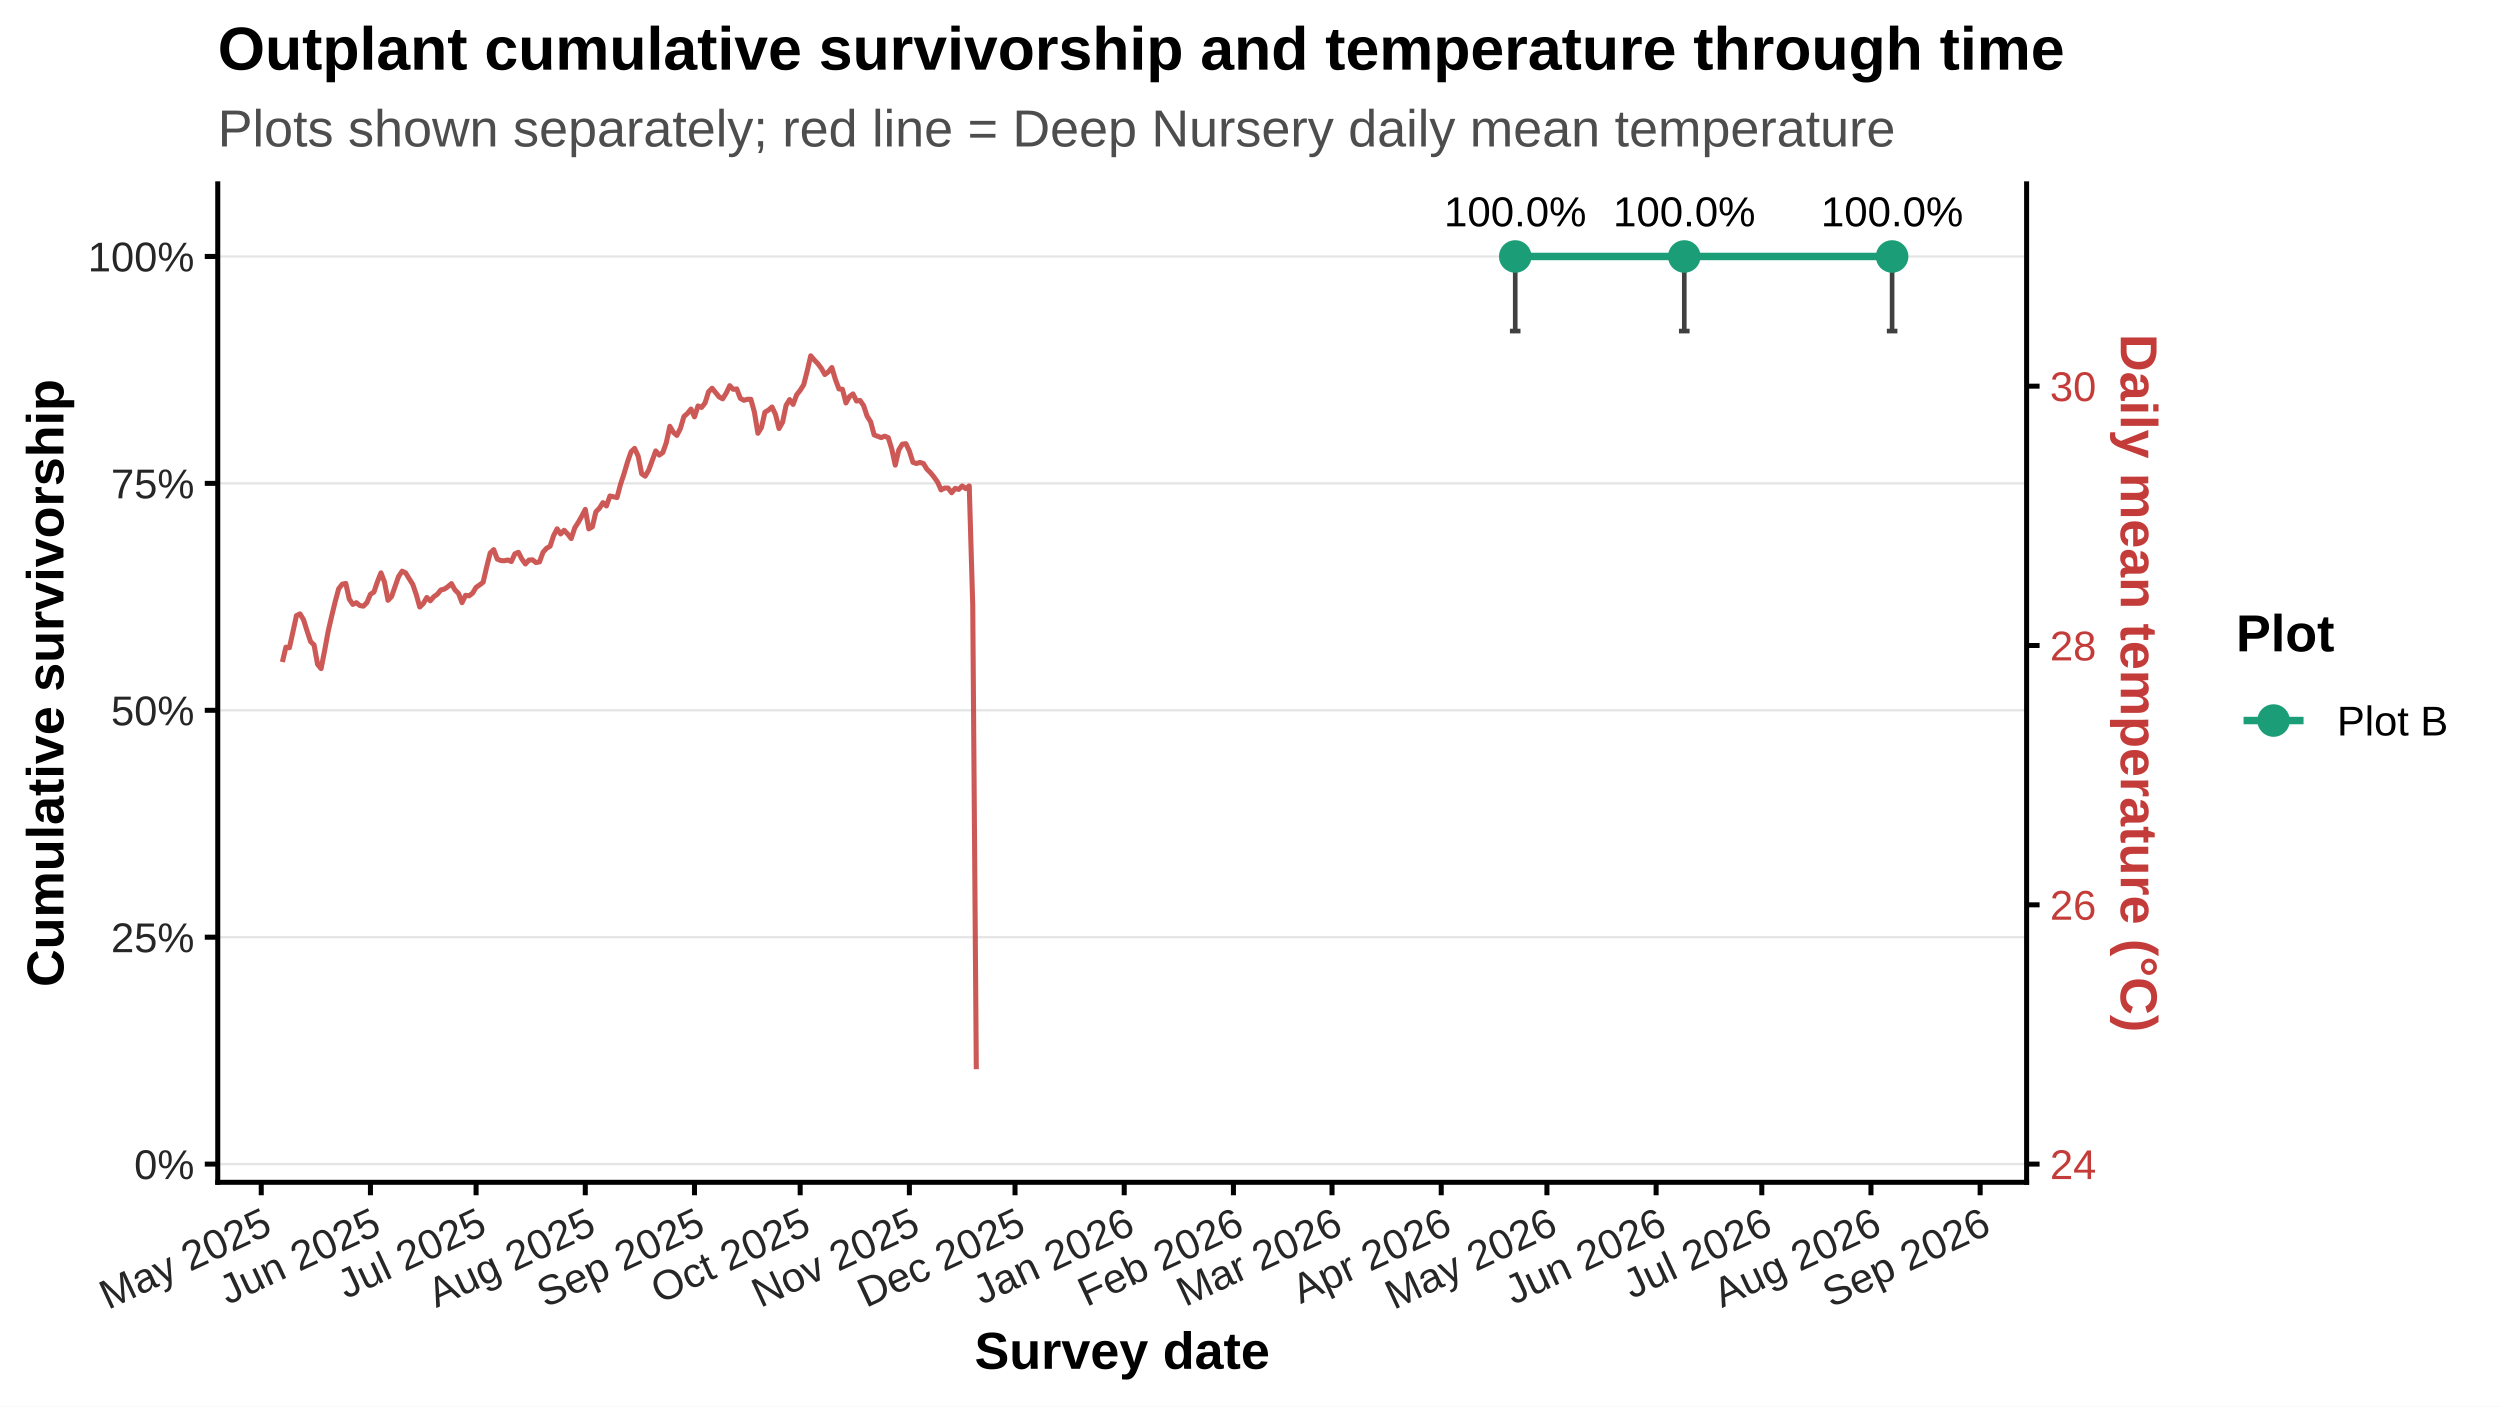
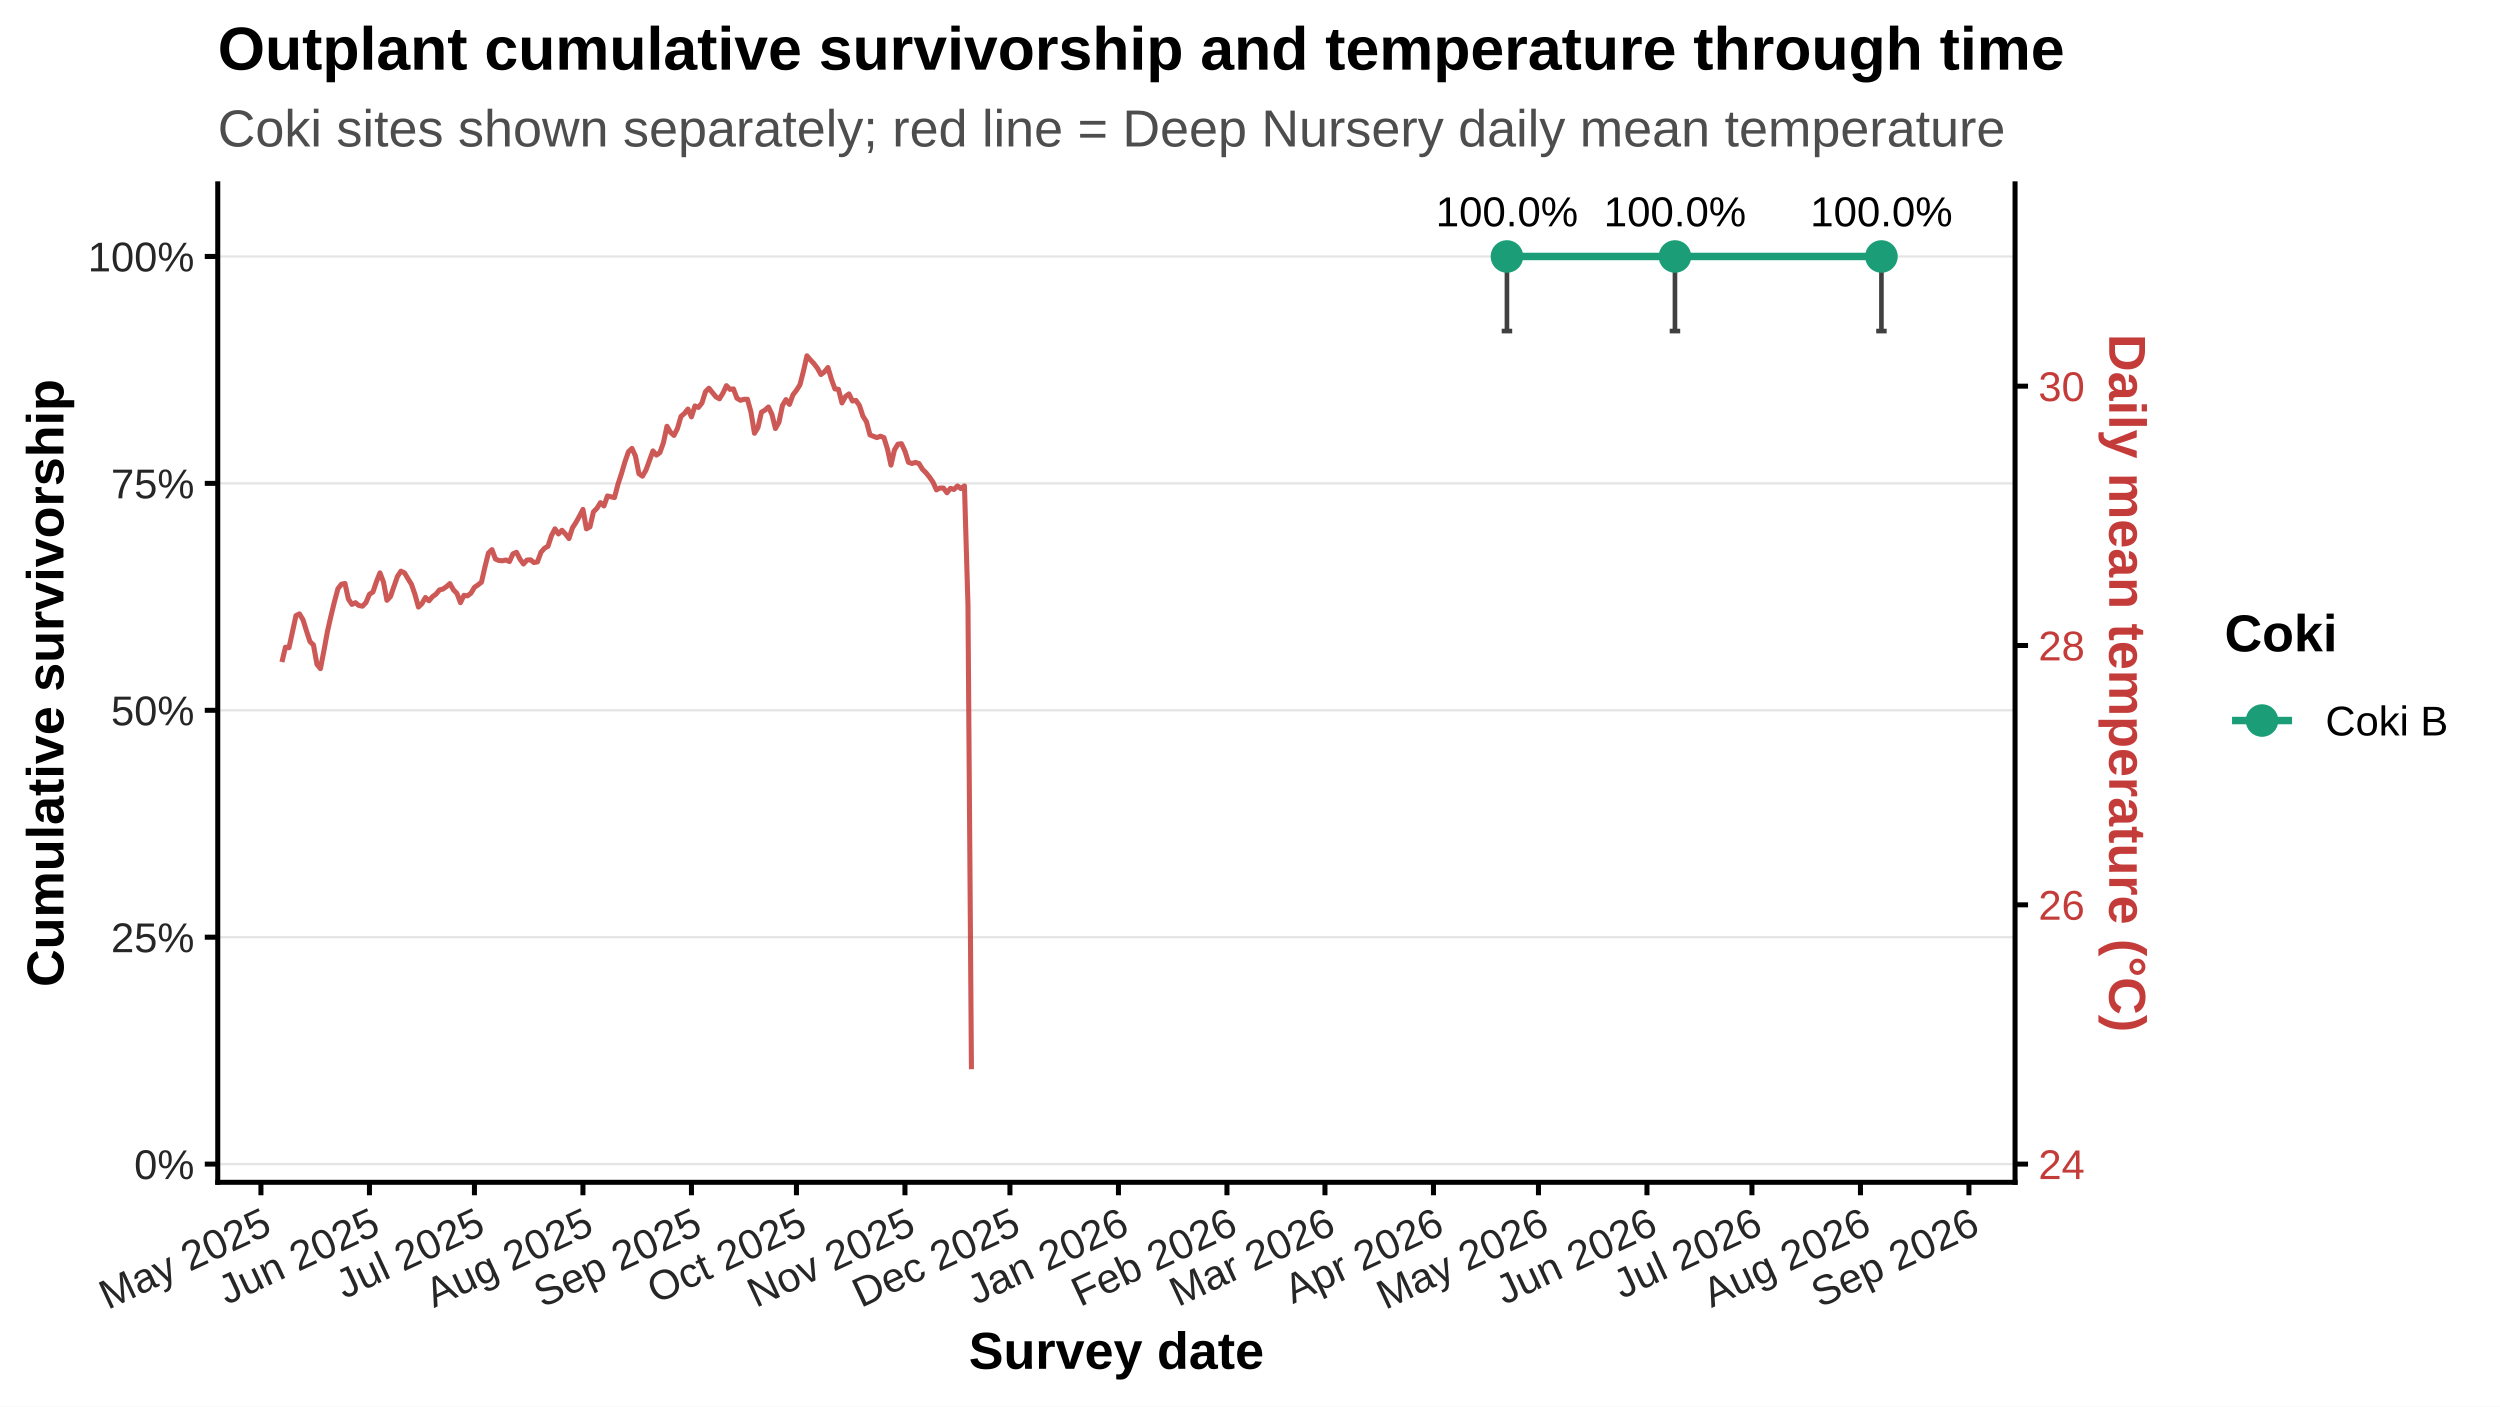
<svg xmlns="http://www.w3.org/2000/svg" class="svglite" width="576.00pt" height="324.00pt" viewBox="0 0 576.00 324.00">
  <defs>
    <style type="text/css">
    .svglite line, .svglite polyline, .svglite polygon, .svglite path, .svglite rect, .svglite circle {
      fill: none;
      stroke: #000000;
      stroke-linecap: round;
      stroke-linejoin: round;
      stroke-miterlimit: 10.00;
    }
    .svglite text {
      white-space: pre;
    }
  </style>
  </defs>
  <rect width="100%" height="100%" style="stroke: none; fill: #FFFFFF;" />
  <defs>
    <clipPath id="cpMC4wMHw1NzYuMDB8MC4wMHwzMjQuMDA=">
      <rect x="0.00" y="0.00" width="576.00" height="324.00" />
    </clipPath>
  </defs>
  <g clip-path="url(#cpMC4wMHw1NzYuMDB8MC4wMHwzMjQuMDA=)">
    <rect x="-0" y="0.00" width="576.00" height="324.00" style="stroke-width: 1.16; stroke: #FFFFFF; fill: #FFFFFF;" />
  </g>
  <defs>
-     <clipPath id="cpNTAuMTd8NDY2LjkzfDQyLjM2fDI3Mi40MA==">
-       <rect x="50.17" y="42.36" width="416.76" height="230.03" />
+     <clipPath id="cpNTAuMTd8NDY0LjI3fDQyLjM2fDI3Mi40MA==">
+       <rect x="50.17" y="42.36" width="414.10" height="230.03" />
    </clipPath>
  </defs>
-   <g clip-path="url(#cpNTAuMTd8NDY2LjkzfDQyLjM2fDI3Mi40MA==)">
-     <rect x="50.17" y="42.36" width="416.76" height="230.03" style="stroke-width: 1.16; stroke: none; fill: #FFFFFF;" />
-     <polyline points="50.17,268.21 466.93,268.21 " style="stroke-width: 0.53; stroke: #E5E5E5; stroke-linecap: butt;" />
-     <polyline points="50.17,215.93 466.93,215.93 " style="stroke-width: 0.53; stroke: #E5E5E5; stroke-linecap: butt;" />
-     <polyline points="50.17,163.65 466.93,163.65 " style="stroke-width: 0.53; stroke: #E5E5E5; stroke-linecap: butt;" />
-     <polyline points="50.17,111.37 466.93,111.37 " style="stroke-width: 0.53; stroke: #E5E5E5; stroke-linecap: butt;" />
-     <polyline points="50.17,59.09 466.93,59.09 " style="stroke-width: 0.53; stroke: #E5E5E5; stroke-linecap: butt;" />
-     <polyline points="65.06,152.53 65.87,149.11 66.68,149.24 67.49,145.58 68.30,141.84 69.12,141.44 69.93,142.77 70.74,145.35 71.55,147.81 72.36,148.60 73.17,153.07 73.98,154.05 74.80,149.86 75.61,145.47 76.42,141.94 77.23,138.62 78.04,135.64 78.85,134.60 79.67,134.42 80.48,138.05 81.29,139.25 82.10,138.86 82.91,139.52 83.72,139.66 84.54,138.83 85.35,136.93 86.16,136.39 86.97,134.00 87.78,131.99 88.59,134.09 89.40,138.31 90.22,137.45 91.03,135.11 91.84,132.81 92.65,131.60 93.46,131.99 94.27,133.32 95.09,134.62 95.90,136.97 96.71,139.86 97.52,139.06 98.33,137.66 99.14,138.42 99.95,137.48 100.77,136.90 101.58,135.92 102.39,135.72 103.20,135.16 104.01,134.46 104.82,135.91 105.64,136.72 106.45,138.85 107.26,137.16 108.07,137.28 108.88,136.67 109.69,135.32 110.51,134.77 111.32,134.13 112.13,130.62 112.94,127.41 113.75,126.64 114.56,128.80 115.37,129.14 116.19,129.20 117.00,129.02 117.81,129.38 118.62,127.61 119.43,127.25 120.24,128.81 121.06,129.94 121.87,129.04 122.68,128.98 123.49,129.61 124.30,129.46 125.11,127.24 125.93,126.32 126.74,125.86 127.55,123.40 128.36,121.85 129.17,123.02 129.98,122.18 130.79,123.04 131.61,124.08 132.42,121.63 133.23,120.36 134.04,118.92 134.85,117.37 135.66,121.85 136.48,121.38 137.29,117.92 138.10,117.11 138.91,115.81 139.72,116.57 140.53,114.27 141.34,114.46 142.16,114.64 142.97,111.58 143.78,109.14 144.59,106.40 145.40,104.08 146.21,103.31 147.03,105.08 147.84,109.15 148.65,109.71 149.46,108.31 150.27,106.11 151.08,103.89 151.90,104.85 152.71,104.26 153.52,101.97 154.33,98.22 155.14,99.60 155.95,100.32 156.76,98.72 157.58,95.96 158.39,95.25 159.20,94.25 160.01,96.04 160.82,93.53 161.63,93.87 162.45,92.84 163.26,90.25 164.07,89.45 164.88,90.45 165.69,91.45 166.50,91.89 167.32,90.57 168.13,88.86 168.94,89.70 169.75,89.61 170.56,91.76 171.37,92.23 172.18,92.00 173.00,92.00 173.81,94.93 174.62,99.82 175.43,98.52 176.24,94.97 177.05,94.49 177.87,93.77 178.68,95.50 179.49,98.73 180.30,97.29 181.11,93.41 181.92,92.07 182.73,93.17 183.55,90.96 184.36,89.93 185.17,88.65 185.98,85.49 186.79,81.98 187.60,82.93 188.42,83.78 189.23,84.85 190.04,86.29 190.85,85.68 191.66,84.68 192.47,87.42 193.29,89.61 194.10,89.69 194.91,92.84 195.72,91.37 196.53,90.76 197.34,92.39 198.15,92.26 198.97,93.44 199.78,95.89 200.59,97.16 201.40,100.20 202.21,100.52 203.02,100.82 203.84,100.50 204.65,100.83 205.46,103.45 206.27,107.16 207.08,103.66 207.89,102.34 208.71,102.22 209.52,103.93 210.33,106.51 211.14,106.79 211.95,106.54 212.76,106.80 213.57,108.12 214.39,108.91 215.20,109.92 216.01,111.07 216.82,112.87 217.63,112.45 218.44,112.45 219.26,113.53 220.07,112.52 220.88,112.77 221.69,111.97 222.50,112.57 223.31,111.96 224.12,139.45 224.94,246.35 " style="stroke-width: 1.17; stroke: #C43C39; stroke-opacity: 0.85; stroke-linecap: butt;" />
-     <polyline points="347.89,59.09 350.32,59.09 " style="stroke-width: 1.07; stroke: #404040; stroke-linecap: butt;" />
-     <polyline points="349.11,59.09 349.11,76.28 " style="stroke-width: 1.07; stroke: #404040; stroke-linecap: butt;" />
-     <polyline points="347.89,76.28 350.32,76.28 " style="stroke-width: 1.07; stroke: #404040; stroke-linecap: butt;" />
-     <polyline points="386.84,59.09 389.28,59.09 " style="stroke-width: 1.07; stroke: #404040; stroke-linecap: butt;" />
-     <polyline points="388.06,59.09 388.06,76.28 " style="stroke-width: 1.07; stroke: #404040; stroke-linecap: butt;" />
-     <polyline points="386.84,76.28 389.28,76.28 " style="stroke-width: 1.07; stroke: #404040; stroke-linecap: butt;" />
-     <polyline points="434.73,59.09 437.16,59.09 " style="stroke-width: 1.07; stroke: #404040; stroke-linecap: butt;" />
-     <polyline points="435.94,59.09 435.94,76.28 " style="stroke-width: 1.07; stroke: #404040; stroke-linecap: butt;" />
-     <polyline points="434.73,76.28 437.16,76.28 " style="stroke-width: 1.07; stroke: #404040; stroke-linecap: butt;" />
-     <polyline points="349.11,59.09 388.06,59.09 435.94,59.09 " style="stroke-width: 1.71; stroke: #1B9E77; stroke-linecap: butt;" />
-     <circle cx="349.11" cy="59.09" r="3.37" style="stroke-width: 0.77; stroke: #1B9E77; fill: #1B9E77;" />
-     <circle cx="388.06" cy="59.09" r="3.37" style="stroke-width: 0.77; stroke: #1B9E77; fill: #1B9E77;" />
-     <circle cx="435.94" cy="59.09" r="3.37" style="stroke-width: 0.77; stroke: #1B9E77; fill: #1B9E77;" />
-     <text x="349.11" y="52.15" text-anchor="middle" style="font-size: 9.67px; font-family: &quot;Arial&quot;;" textLength="32.80px" lengthAdjust="spacingAndGlyphs">100.0%</text>
-     <text x="388.06" y="52.15" text-anchor="middle" style="font-size: 9.67px; font-family: &quot;Arial&quot;;" textLength="32.80px" lengthAdjust="spacingAndGlyphs">100.0%</text>
-     <text x="435.94" y="52.15" text-anchor="middle" style="font-size: 9.67px; font-family: &quot;Arial&quot;;" textLength="32.80px" lengthAdjust="spacingAndGlyphs">100.0%</text>
+   <g clip-path="url(#cpNTAuMTd8NDY0LjI3fDQyLjM2fDI3Mi40MA==)">
+     <rect x="50.17" y="42.36" width="414.10" height="230.03" style="stroke-width: 1.16; stroke: none; fill: #FFFFFF;" />
+     <polyline points="50.17,268.21 464.27,268.21 " style="stroke-width: 0.53; stroke: #E5E5E5; stroke-linecap: butt;" />
+     <polyline points="50.17,215.93 464.27,215.93 " style="stroke-width: 0.53; stroke: #E5E5E5; stroke-linecap: butt;" />
+     <polyline points="50.17,163.65 464.27,163.65 " style="stroke-width: 0.53; stroke: #E5E5E5; stroke-linecap: butt;" />
+     <polyline points="50.17,111.37 464.27,111.37 " style="stroke-width: 0.53; stroke: #E5E5E5; stroke-linecap: butt;" />
+     <polyline points="50.17,59.09 464.27,59.09 " style="stroke-width: 0.53; stroke: #E5E5E5; stroke-linecap: butt;" />
+     <polyline points="64.96,152.53 65.77,149.11 66.58,149.24 67.38,145.58 68.19,141.84 68.99,141.44 69.80,142.77 70.61,145.35 71.41,147.81 72.22,148.60 73.03,153.07 73.83,154.05 74.64,149.86 75.45,145.47 76.25,141.94 77.06,138.62 77.86,135.64 78.67,134.60 79.48,134.42 80.28,138.05 81.09,139.25 81.90,138.86 82.70,139.52 83.51,139.66 84.32,138.83 85.12,136.93 85.93,136.39 86.74,134.00 87.54,131.99 88.35,134.09 89.15,138.31 89.96,137.45 90.77,135.11 91.57,132.81 92.38,131.60 93.19,131.99 93.99,133.32 94.80,134.62 95.61,136.97 96.41,139.86 97.22,139.06 98.02,137.66 98.83,138.42 99.64,137.48 100.44,136.90 101.25,135.92 102.06,135.72 102.86,135.16 103.67,134.46 104.48,135.91 105.28,136.72 106.09,138.85 106.90,137.16 107.70,137.28 108.51,136.67 109.31,135.32 110.12,134.77 110.93,134.13 111.73,130.62 112.54,127.41 113.35,126.64 114.15,128.80 114.96,129.14 115.77,129.20 116.57,129.02 117.38,129.38 118.18,127.61 118.99,127.25 119.80,128.81 120.60,129.94 121.41,129.04 122.22,128.98 123.02,129.61 123.83,129.46 124.64,127.24 125.44,126.32 126.25,125.86 127.06,123.40 127.86,121.85 128.67,123.02 129.47,122.18 130.28,123.04 131.09,124.08 131.89,121.63 132.70,120.36 133.51,118.92 134.31,117.37 135.12,121.85 135.93,121.38 136.73,117.92 137.54,117.11 138.34,115.81 139.15,116.57 139.96,114.27 140.76,114.46 141.57,114.64 142.38,111.58 143.18,109.14 143.99,106.40 144.80,104.08 145.60,103.31 146.41,105.08 147.21,109.15 148.02,109.71 148.83,108.31 149.63,106.11 150.44,103.89 151.25,104.85 152.05,104.26 152.86,101.97 153.67,98.22 154.47,99.60 155.28,100.32 156.09,98.72 156.89,95.96 157.70,95.25 158.50,94.25 159.31,96.04 160.12,93.53 160.92,93.87 161.73,92.84 162.54,90.25 163.34,89.45 164.15,90.45 164.96,91.45 165.76,91.89 166.57,90.57 167.37,88.86 168.18,89.70 168.99,89.61 169.79,91.76 170.60,92.23 171.41,92.00 172.21,92.00 173.02,94.93 173.83,99.82 174.63,98.52 175.44,94.97 176.25,94.49 177.05,93.77 177.86,95.50 178.66,98.73 179.47,97.29 180.28,93.41 181.08,92.07 181.89,93.17 182.70,90.96 183.50,89.93 184.31,88.65 185.12,85.49 185.92,81.98 186.73,82.93 187.53,83.78 188.34,84.85 189.15,86.29 189.95,85.68 190.76,84.68 191.57,87.42 192.37,89.61 193.18,89.69 193.99,92.84 194.79,91.37 195.60,90.76 196.40,92.39 197.21,92.26 198.02,93.44 198.82,95.89 199.63,97.16 200.44,100.20 201.24,100.52 202.05,100.82 202.86,100.50 203.66,100.83 204.47,103.45 205.28,107.16 206.08,103.66 206.89,102.34 207.69,102.22 208.50,103.93 209.31,106.51 210.11,106.79 210.92,106.54 211.73,106.80 212.53,108.12 213.34,108.91 214.15,109.92 214.95,111.07 215.76,112.87 216.56,112.45 217.37,112.45 218.18,113.53 218.98,112.52 219.79,112.77 220.60,111.97 221.40,112.57 222.21,111.96 223.02,139.45 223.82,246.35 " style="stroke-width: 1.17; stroke: #C43C39; stroke-opacity: 0.85; stroke-linecap: butt;" />
+     <polyline points="345.99,59.09 348.41,59.09 " style="stroke-width: 1.07; stroke: #404040; stroke-linecap: butt;" />
+     <polyline points="347.20,59.09 347.20,76.28 " style="stroke-width: 1.07; stroke: #404040; stroke-linecap: butt;" />
+     <polyline points="345.99,76.28 348.41,76.28 " style="stroke-width: 1.07; stroke: #404040; stroke-linecap: butt;" />
+     <polyline points="384.70,59.09 387.12,59.09 " style="stroke-width: 1.07; stroke: #404040; stroke-linecap: butt;" />
+     <polyline points="385.91,59.09 385.91,76.28 " style="stroke-width: 1.07; stroke: #404040; stroke-linecap: butt;" />
+     <polyline points="384.70,76.28 387.12,76.28 " style="stroke-width: 1.07; stroke: #404040; stroke-linecap: butt;" />
+     <polyline points="432.28,59.09 434.69,59.09 " style="stroke-width: 1.07; stroke: #404040; stroke-linecap: butt;" />
+     <polyline points="433.48,59.09 433.48,76.28 " style="stroke-width: 1.07; stroke: #404040; stroke-linecap: butt;" />
+     <polyline points="432.28,76.28 434.69,76.28 " style="stroke-width: 1.07; stroke: #404040; stroke-linecap: butt;" />
+     <polyline points="347.20,59.09 385.91,59.09 433.48,59.09 " style="stroke-width: 1.71; stroke: #1B9E77; stroke-linecap: butt;" />
+     <circle cx="347.20" cy="59.09" r="3.37" style="stroke-width: 0.77; stroke: #1B9E77; fill: #1B9E77;" />
+     <circle cx="385.91" cy="59.09" r="3.37" style="stroke-width: 0.77; stroke: #1B9E77; fill: #1B9E77;" />
+     <circle cx="433.48" cy="59.09" r="3.37" style="stroke-width: 0.77; stroke: #1B9E77; fill: #1B9E77;" />
+     <text x="347.20" y="52.15" text-anchor="middle" style="font-size: 9.67px; font-family: &quot;Arial&quot;;" textLength="32.80px" lengthAdjust="spacingAndGlyphs">100.0%</text>
+     <text x="385.91" y="52.15" text-anchor="middle" style="font-size: 9.67px; font-family: &quot;Arial&quot;;" textLength="32.80px" lengthAdjust="spacingAndGlyphs">100.0%</text>
+     <text x="433.48" y="52.15" text-anchor="middle" style="font-size: 9.67px; font-family: &quot;Arial&quot;;" textLength="32.80px" lengthAdjust="spacingAndGlyphs">100.0%</text>
  </g>
  <g clip-path="url(#cpMC4wMHw1NzYuMDB8MC4wMHwzMjQuMDA=)">
    <polyline points="50.17,272.40 50.17,42.36 " style="stroke-width: 1.16; stroke-linecap: square;" />
    <text x="44.79" y="271.66" text-anchor="end" style="font-size: 9.60px;fill: #262626; font-family: &quot;Arial&quot;;" textLength="13.87px" lengthAdjust="spacingAndGlyphs">0%</text>
    <text x="44.79" y="219.38" text-anchor="end" style="font-size: 9.60px;fill: #262626; font-family: &quot;Arial&quot;;" textLength="19.20px" lengthAdjust="spacingAndGlyphs">25%</text>
    <text x="44.79" y="167.10" text-anchor="end" style="font-size: 9.60px;fill: #262626; font-family: &quot;Arial&quot;;" textLength="19.20px" lengthAdjust="spacingAndGlyphs">50%</text>
    <text x="44.79" y="114.81" text-anchor="end" style="font-size: 9.60px;fill: #262626; font-family: &quot;Arial&quot;;" textLength="19.20px" lengthAdjust="spacingAndGlyphs">75%</text>
    <text x="44.79" y="62.53" text-anchor="end" style="font-size: 9.60px;fill: #262626; font-family: &quot;Arial&quot;;" textLength="24.54px" lengthAdjust="spacingAndGlyphs">100%</text>
    <polyline points="47.18,268.21 50.17,268.21 " style="stroke-width: 1.16; stroke-linecap: butt;" />
    <polyline points="47.18,215.93 50.17,215.93 " style="stroke-width: 1.16; stroke-linecap: butt;" />
    <polyline points="47.18,163.65 50.17,163.65 " style="stroke-width: 1.16; stroke-linecap: butt;" />
    <polyline points="47.18,111.37 50.17,111.37 " style="stroke-width: 1.16; stroke-linecap: butt;" />
    <polyline points="47.18,59.09 50.17,59.09 " style="stroke-width: 1.16; stroke-linecap: butt;" />
-     <polyline points="466.93,272.40 466.93,42.36 " style="stroke-width: 1.16; stroke-linecap: square;" />
-     <polyline points="469.92,268.21 466.93,268.21 " style="stroke-width: 1.16; stroke-linecap: butt;" />
-     <polyline points="469.92,208.47 466.93,208.47 " style="stroke-width: 1.16; stroke-linecap: butt;" />
-     <polyline points="469.92,148.72 466.93,148.72 " style="stroke-width: 1.16; stroke-linecap: butt;" />
-     <polyline points="469.92,88.97 466.93,88.97 " style="stroke-width: 1.16; stroke-linecap: butt;" />
-     <text x="472.31" y="271.66" style="font-size: 9.60px;fill: #C43C39; font-family: &quot;Arial&quot;;" textLength="10.67px" lengthAdjust="spacingAndGlyphs">24</text>
-     <text x="472.31" y="211.91" style="font-size: 9.60px;fill: #C43C39; font-family: &quot;Arial&quot;;" textLength="10.67px" lengthAdjust="spacingAndGlyphs">26</text>
-     <text x="472.31" y="152.16" style="font-size: 9.60px;fill: #C43C39; font-family: &quot;Arial&quot;;" textLength="10.67px" lengthAdjust="spacingAndGlyphs">28</text>
-     <text x="472.31" y="92.41" style="font-size: 9.60px;fill: #C43C39; font-family: &quot;Arial&quot;;" textLength="10.67px" lengthAdjust="spacingAndGlyphs">30</text>
-     <polyline points="50.17,272.40 466.93,272.40 " style="stroke-width: 1.16; stroke-linecap: square;" />
-     <polyline points="60.19,275.39 60.19,272.40 " style="stroke-width: 1.16; stroke-linecap: butt;" />
-     <polyline points="85.35,275.39 85.35,272.40 " style="stroke-width: 1.16; stroke-linecap: butt;" />
-     <polyline points="109.69,275.39 109.69,272.40 " style="stroke-width: 1.16; stroke-linecap: butt;" />
-     <polyline points="134.85,275.39 134.85,272.40 " style="stroke-width: 1.16; stroke-linecap: butt;" />
-     <polyline points="160.01,275.39 160.01,272.40 " style="stroke-width: 1.16; stroke-linecap: butt;" />
-     <polyline points="184.36,275.39 184.36,272.40 " style="stroke-width: 1.16; stroke-linecap: butt;" />
-     <polyline points="209.52,275.39 209.52,272.40 " style="stroke-width: 1.16; stroke-linecap: butt;" />
-     <polyline points="233.86,275.39 233.86,272.40 " style="stroke-width: 1.16; stroke-linecap: butt;" />
-     <polyline points="259.02,275.39 259.02,272.40 " style="stroke-width: 1.16; stroke-linecap: butt;" />
-     <polyline points="284.18,275.39 284.18,272.40 " style="stroke-width: 1.16; stroke-linecap: butt;" />
-     <polyline points="306.90,275.39 306.90,272.40 " style="stroke-width: 1.16; stroke-linecap: butt;" />
-     <polyline points="332.06,275.39 332.06,272.40 " style="stroke-width: 1.16; stroke-linecap: butt;" />
-     <polyline points="356.41,275.39 356.41,272.40 " style="stroke-width: 1.16; stroke-linecap: butt;" />
-     <polyline points="381.57,275.39 381.57,272.40 " style="stroke-width: 1.16; stroke-linecap: butt;" />
-     <polyline points="405.92,275.39 405.92,272.40 " style="stroke-width: 1.16; stroke-linecap: butt;" />
-     <polyline points="431.07,275.39 431.07,272.40 " style="stroke-width: 1.16; stroke-linecap: butt;" />
-     <polyline points="456.23,275.39 456.23,272.40 " style="stroke-width: 1.16; stroke-linecap: butt;" />
-     <text transform="translate(63.10,284.02) rotate(-25)" text-anchor="end" style="font-size: 9.60px;fill: #262626; font-family: &quot;Arial&quot;;" textLength="42.13px" lengthAdjust="spacingAndGlyphs">May 2025</text>
-     <text transform="translate(88.26,284.02) rotate(-25)" text-anchor="end" style="font-size: 9.60px;fill: #262626; font-family: &quot;Arial&quot;;" textLength="39.47px" lengthAdjust="spacingAndGlyphs">Jun 2025</text>
-     <text transform="translate(112.60,284.02) rotate(-25)" text-anchor="end" style="font-size: 9.60px;fill: #262626; font-family: &quot;Arial&quot;;" textLength="36.27px" lengthAdjust="spacingAndGlyphs">Jul 2025</text>
-     <text transform="translate(137.76,284.02) rotate(-25)" text-anchor="end" style="font-size: 9.60px;fill: #262626; font-family: &quot;Arial&quot;;" textLength="41.08px" lengthAdjust="spacingAndGlyphs">Aug 2025</text>
-     <text transform="translate(162.92,284.02) rotate(-25)" text-anchor="end" style="font-size: 9.60px;fill: #262626; font-family: &quot;Arial&quot;;" textLength="41.08px" lengthAdjust="spacingAndGlyphs">Sep 2025</text>
-     <text transform="translate(187.27,284.02) rotate(-25)" text-anchor="end" style="font-size: 9.60px;fill: #262626; font-family: &quot;Arial&quot;;" textLength="38.92px" lengthAdjust="spacingAndGlyphs">Oct 2025</text>
-     <text transform="translate(212.43,284.02) rotate(-25)" text-anchor="end" style="font-size: 9.60px;fill: #262626; font-family: &quot;Arial&quot;;" textLength="41.06px" lengthAdjust="spacingAndGlyphs">Nov 2025</text>
-     <text transform="translate(236.77,284.02) rotate(-25)" text-anchor="end" style="font-size: 9.60px;fill: #262626; font-family: &quot;Arial&quot;;" textLength="41.06px" lengthAdjust="spacingAndGlyphs">Dec 2025</text>
-     <text transform="translate(261.93,284.02) rotate(-25)" text-anchor="end" style="font-size: 9.60px;fill: #262626; font-family: &quot;Arial&quot;;" textLength="39.47px" lengthAdjust="spacingAndGlyphs">Jan 2026</text>
-     <text transform="translate(287.09,284.02) rotate(-25)" text-anchor="end" style="font-size: 9.60px;fill: #262626; font-family: &quot;Arial&quot;;" textLength="40.54px" lengthAdjust="spacingAndGlyphs">Feb 2026</text>
-     <text transform="translate(309.81,284.02) rotate(-25)" text-anchor="end" style="font-size: 9.60px;fill: #262626; font-family: &quot;Arial&quot;;" textLength="40.53px" lengthAdjust="spacingAndGlyphs">Mar 2026</text>
-     <text transform="translate(334.97,284.02) rotate(-25)" text-anchor="end" style="font-size: 9.60px;fill: #262626; font-family: &quot;Arial&quot;;" textLength="38.94px" lengthAdjust="spacingAndGlyphs">Apr 2026</text>
-     <text transform="translate(359.32,284.02) rotate(-25)" text-anchor="end" style="font-size: 9.60px;fill: #262626; font-family: &quot;Arial&quot;;" textLength="42.13px" lengthAdjust="spacingAndGlyphs">May 2026</text>
-     <text transform="translate(384.48,284.02) rotate(-25)" text-anchor="end" style="font-size: 9.60px;fill: #262626; font-family: &quot;Arial&quot;;" textLength="39.47px" lengthAdjust="spacingAndGlyphs">Jun 2026</text>
-     <text transform="translate(408.83,284.02) rotate(-25)" text-anchor="end" style="font-size: 9.60px;fill: #262626; font-family: &quot;Arial&quot;;" textLength="36.27px" lengthAdjust="spacingAndGlyphs">Jul 2026</text>
-     <text transform="translate(433.98,284.02) rotate(-25)" text-anchor="end" style="font-size: 9.60px;fill: #262626; font-family: &quot;Arial&quot;;" textLength="41.08px" lengthAdjust="spacingAndGlyphs">Aug 2026</text>
-     <text transform="translate(459.14,284.02) rotate(-25)" text-anchor="end" style="font-size: 9.60px;fill: #262626; font-family: &quot;Arial&quot;;" textLength="41.08px" lengthAdjust="spacingAndGlyphs">Sep 2026</text>
-     <text x="258.55" y="315.37" text-anchor="middle" style="font-size: 12.00px; font-weight: bold; font-family: &quot;Arial&quot;;" textLength="68.04px" lengthAdjust="spacingAndGlyphs">Survey date</text>
+     <polyline points="464.27,272.40 464.27,42.36 " style="stroke-width: 1.16; stroke-linecap: square;" />
+     <polyline points="467.26,268.21 464.27,268.21 " style="stroke-width: 1.16; stroke-linecap: butt;" />
+     <polyline points="467.26,208.47 464.27,208.47 " style="stroke-width: 1.16; stroke-linecap: butt;" />
+     <polyline points="467.26,148.72 464.27,148.72 " style="stroke-width: 1.16; stroke-linecap: butt;" />
+     <polyline points="467.26,88.97 464.27,88.97 " style="stroke-width: 1.16; stroke-linecap: butt;" />
+     <text x="469.65" y="271.66" style="font-size: 9.60px;fill: #C43C39; font-family: &quot;Arial&quot;;" textLength="10.67px" lengthAdjust="spacingAndGlyphs">24</text>
+     <text x="469.65" y="211.91" style="font-size: 9.60px;fill: #C43C39; font-family: &quot;Arial&quot;;" textLength="10.67px" lengthAdjust="spacingAndGlyphs">26</text>
+     <text x="469.65" y="152.16" style="font-size: 9.60px;fill: #C43C39; font-family: &quot;Arial&quot;;" textLength="10.67px" lengthAdjust="spacingAndGlyphs">28</text>
+     <text x="469.65" y="92.41" style="font-size: 9.60px;fill: #C43C39; font-family: &quot;Arial&quot;;" textLength="10.67px" lengthAdjust="spacingAndGlyphs">30</text>
+     <polyline points="50.17,272.40 464.27,272.40 " style="stroke-width: 1.16; stroke-linecap: square;" />
+     <polyline points="60.12,275.39 60.12,272.40 " style="stroke-width: 1.16; stroke-linecap: butt;" />
+     <polyline points="85.12,275.39 85.12,272.40 " style="stroke-width: 1.16; stroke-linecap: butt;" />
+     <polyline points="109.31,275.39 109.31,272.40 " style="stroke-width: 1.16; stroke-linecap: butt;" />
+     <polyline points="134.31,275.39 134.31,272.40 " style="stroke-width: 1.16; stroke-linecap: butt;" />
+     <polyline points="159.31,275.39 159.31,272.40 " style="stroke-width: 1.16; stroke-linecap: butt;" />
+     <polyline points="183.50,275.39 183.50,272.40 " style="stroke-width: 1.16; stroke-linecap: butt;" />
+     <polyline points="208.50,275.39 208.50,272.40 " style="stroke-width: 1.16; stroke-linecap: butt;" />
+     <polyline points="232.69,275.39 232.69,272.40 " style="stroke-width: 1.16; stroke-linecap: butt;" />
+     <polyline points="257.69,275.39 257.69,272.40 " style="stroke-width: 1.16; stroke-linecap: butt;" />
+     <polyline points="282.69,275.39 282.69,272.40 " style="stroke-width: 1.16; stroke-linecap: butt;" />
+     <polyline points="305.27,275.39 305.27,272.40 " style="stroke-width: 1.16; stroke-linecap: butt;" />
+     <polyline points="330.27,275.39 330.27,272.40 " style="stroke-width: 1.16; stroke-linecap: butt;" />
+     <polyline points="354.46,275.39 354.46,272.40 " style="stroke-width: 1.16; stroke-linecap: butt;" />
+     <polyline points="379.46,275.39 379.46,272.40 " style="stroke-width: 1.16; stroke-linecap: butt;" />
+     <polyline points="403.65,275.39 403.65,272.40 " style="stroke-width: 1.16; stroke-linecap: butt;" />
+     <polyline points="428.65,275.39 428.65,272.40 " style="stroke-width: 1.16; stroke-linecap: butt;" />
+     <polyline points="453.64,275.39 453.64,272.40 " style="stroke-width: 1.16; stroke-linecap: butt;" />
+     <text transform="translate(63.03,284.02) rotate(-25)" text-anchor="end" style="font-size: 9.60px;fill: #262626; font-family: &quot;Arial&quot;;" textLength="42.13px" lengthAdjust="spacingAndGlyphs">May 2025</text>
+     <text transform="translate(88.03,284.02) rotate(-25)" text-anchor="end" style="font-size: 9.60px;fill: #262626; font-family: &quot;Arial&quot;;" textLength="39.47px" lengthAdjust="spacingAndGlyphs">Jun 2025</text>
+     <text transform="translate(112.22,284.02) rotate(-25)" text-anchor="end" style="font-size: 9.60px;fill: #262626; font-family: &quot;Arial&quot;;" textLength="36.27px" lengthAdjust="spacingAndGlyphs">Jul 2025</text>
+     <text transform="translate(137.22,284.02) rotate(-25)" text-anchor="end" style="font-size: 9.60px;fill: #262626; font-family: &quot;Arial&quot;;" textLength="41.08px" lengthAdjust="spacingAndGlyphs">Aug 2025</text>
+     <text transform="translate(162.22,284.02) rotate(-25)" text-anchor="end" style="font-size: 9.60px;fill: #262626; font-family: &quot;Arial&quot;;" textLength="41.08px" lengthAdjust="spacingAndGlyphs">Sep 2025</text>
+     <text transform="translate(186.41,284.02) rotate(-25)" text-anchor="end" style="font-size: 9.60px;fill: #262626; font-family: &quot;Arial&quot;;" textLength="38.92px" lengthAdjust="spacingAndGlyphs">Oct 2025</text>
+     <text transform="translate(211.41,284.02) rotate(-25)" text-anchor="end" style="font-size: 9.60px;fill: #262626; font-family: &quot;Arial&quot;;" textLength="41.06px" lengthAdjust="spacingAndGlyphs">Nov 2025</text>
+     <text transform="translate(235.60,284.02) rotate(-25)" text-anchor="end" style="font-size: 9.60px;fill: #262626; font-family: &quot;Arial&quot;;" textLength="41.06px" lengthAdjust="spacingAndGlyphs">Dec 2025</text>
+     <text transform="translate(260.60,284.02) rotate(-25)" text-anchor="end" style="font-size: 9.60px;fill: #262626; font-family: &quot;Arial&quot;;" textLength="39.47px" lengthAdjust="spacingAndGlyphs">Jan 2026</text>
+     <text transform="translate(285.60,284.02) rotate(-25)" text-anchor="end" style="font-size: 9.60px;fill: #262626; font-family: &quot;Arial&quot;;" textLength="40.54px" lengthAdjust="spacingAndGlyphs">Feb 2026</text>
+     <text transform="translate(308.18,284.02) rotate(-25)" text-anchor="end" style="font-size: 9.60px;fill: #262626; font-family: &quot;Arial&quot;;" textLength="40.53px" lengthAdjust="spacingAndGlyphs">Mar 2026</text>
+     <text transform="translate(333.18,284.02) rotate(-25)" text-anchor="end" style="font-size: 9.60px;fill: #262626; font-family: &quot;Arial&quot;;" textLength="38.94px" lengthAdjust="spacingAndGlyphs">Apr 2026</text>
+     <text transform="translate(357.37,284.02) rotate(-25)" text-anchor="end" style="font-size: 9.60px;fill: #262626; font-family: &quot;Arial&quot;;" textLength="42.13px" lengthAdjust="spacingAndGlyphs">May 2026</text>
+     <text transform="translate(382.37,284.02) rotate(-25)" text-anchor="end" style="font-size: 9.60px;fill: #262626; font-family: &quot;Arial&quot;;" textLength="39.47px" lengthAdjust="spacingAndGlyphs">Jun 2026</text>
+     <text transform="translate(406.56,284.02) rotate(-25)" text-anchor="end" style="font-size: 9.60px;fill: #262626; font-family: &quot;Arial&quot;;" textLength="36.27px" lengthAdjust="spacingAndGlyphs">Jul 2026</text>
+     <text transform="translate(431.56,284.02) rotate(-25)" text-anchor="end" style="font-size: 9.60px;fill: #262626; font-family: &quot;Arial&quot;;" textLength="41.08px" lengthAdjust="spacingAndGlyphs">Aug 2026</text>
+     <text transform="translate(456.55,284.02) rotate(-25)" text-anchor="end" style="font-size: 9.60px;fill: #262626; font-family: &quot;Arial&quot;;" textLength="41.08px" lengthAdjust="spacingAndGlyphs">Sep 2026</text>
+     <text x="257.22" y="315.37" text-anchor="middle" style="font-size: 12.00px; font-weight: bold; font-family: &quot;Arial&quot;;" textLength="68.04px" lengthAdjust="spacingAndGlyphs">Survey date</text>
    <text transform="translate(14.62,157.38) rotate(-90)" text-anchor="middle" style="font-size: 12.00px; font-weight: bold; font-family: &quot;Arial&quot;;" textLength="140.05px" lengthAdjust="spacingAndGlyphs">Cumulative survivorship</text>
-     <text transform="translate(488.62,157.38) rotate(90)" text-anchor="middle" style="font-size: 12.00px; font-weight: bold;fill: #C43C39; font-family: &quot;Arial&quot;;" textLength="160.86px" lengthAdjust="spacingAndGlyphs">Daily mean temperature (°C)</text>
-     <rect x="509.21" y="134.13" width="60.81" height="46.50" style="stroke-width: 1.16; stroke: none; fill: #FFFFFF;" />
-     <text x="515.19" y="150.07" style="font-size: 12.00px; font-weight: bold; font-family: &quot;Arial&quot;;" textLength="22.67px" lengthAdjust="spacingAndGlyphs">Plot</text>
-     <rect x="515.19" y="157.37" width="17.28" height="17.28" style="stroke-width: 1.16; stroke: none; fill: #FFFFFF;" />
-     <line x1="516.92" y1="166.01" x2="530.74" y2="166.01" style="stroke-width: 1.71; stroke: #1B9E77; stroke-linecap: butt;" />
-     <circle cx="523.83" cy="166.01" r="3.37" style="stroke-width: 0.77; stroke: #1B9E77; fill: #1B9E77;" />
-     <text x="538.45" y="169.45" style="font-size: 9.60px; font-family: &quot;Arial&quot;;" textLength="25.60px" lengthAdjust="spacingAndGlyphs">Plot B</text>
-     <text x="50.17" y="33.74" style="font-size: 12.00px;fill: #4D4D4D; font-family: &quot;Arial&quot;;" textLength="386.51px" lengthAdjust="spacingAndGlyphs">Plots shown separately; red line = Deep Nursery daily mean temperature</text>
+     <text transform="translate(485.96,157.38) rotate(90)" text-anchor="middle" style="font-size: 12.00px; font-weight: bold;fill: #C43C39; font-family: &quot;Arial&quot;;" textLength="160.86px" lengthAdjust="spacingAndGlyphs">Daily mean temperature (°C)</text>
+     <rect x="506.56" y="134.13" width="63.47" height="46.50" style="stroke-width: 1.16; stroke: none; fill: #FFFFFF;" />
+     <text x="512.53" y="150.07" style="font-size: 12.00px; font-weight: bold; font-family: &quot;Arial&quot;;" textLength="26.01px" lengthAdjust="spacingAndGlyphs">Coki</text>
+     <rect x="512.53" y="157.37" width="17.28" height="17.28" style="stroke-width: 1.16; stroke: none; fill: #FFFFFF;" />
+     <line x1="514.26" y1="166.01" x2="528.09" y2="166.01" style="stroke-width: 1.71; stroke: #1B9E77; stroke-linecap: butt;" />
+     <circle cx="521.17" cy="166.01" r="3.37" style="stroke-width: 0.77; stroke: #1B9E77; fill: #1B9E77;" />
+     <text x="535.79" y="169.45" style="font-size: 9.60px; font-family: &quot;Arial&quot;;" textLength="28.25px" lengthAdjust="spacingAndGlyphs">Coki B</text>
+     <text x="50.17" y="33.74" style="font-size: 12.00px;fill: #4D4D4D; font-family: &quot;Arial&quot;;" textLength="411.84px" lengthAdjust="spacingAndGlyphs">Coki sites shown separately; red line = Deep Nursery daily mean temperature</text>
    <text x="50.17" y="16.05" style="font-size: 14.00px; font-weight: bold; font-family: &quot;Arial&quot;;" textLength="425.33px" lengthAdjust="spacingAndGlyphs">Outplant cumulative survivorship and temperature through time</text>
  </g>
</svg>
